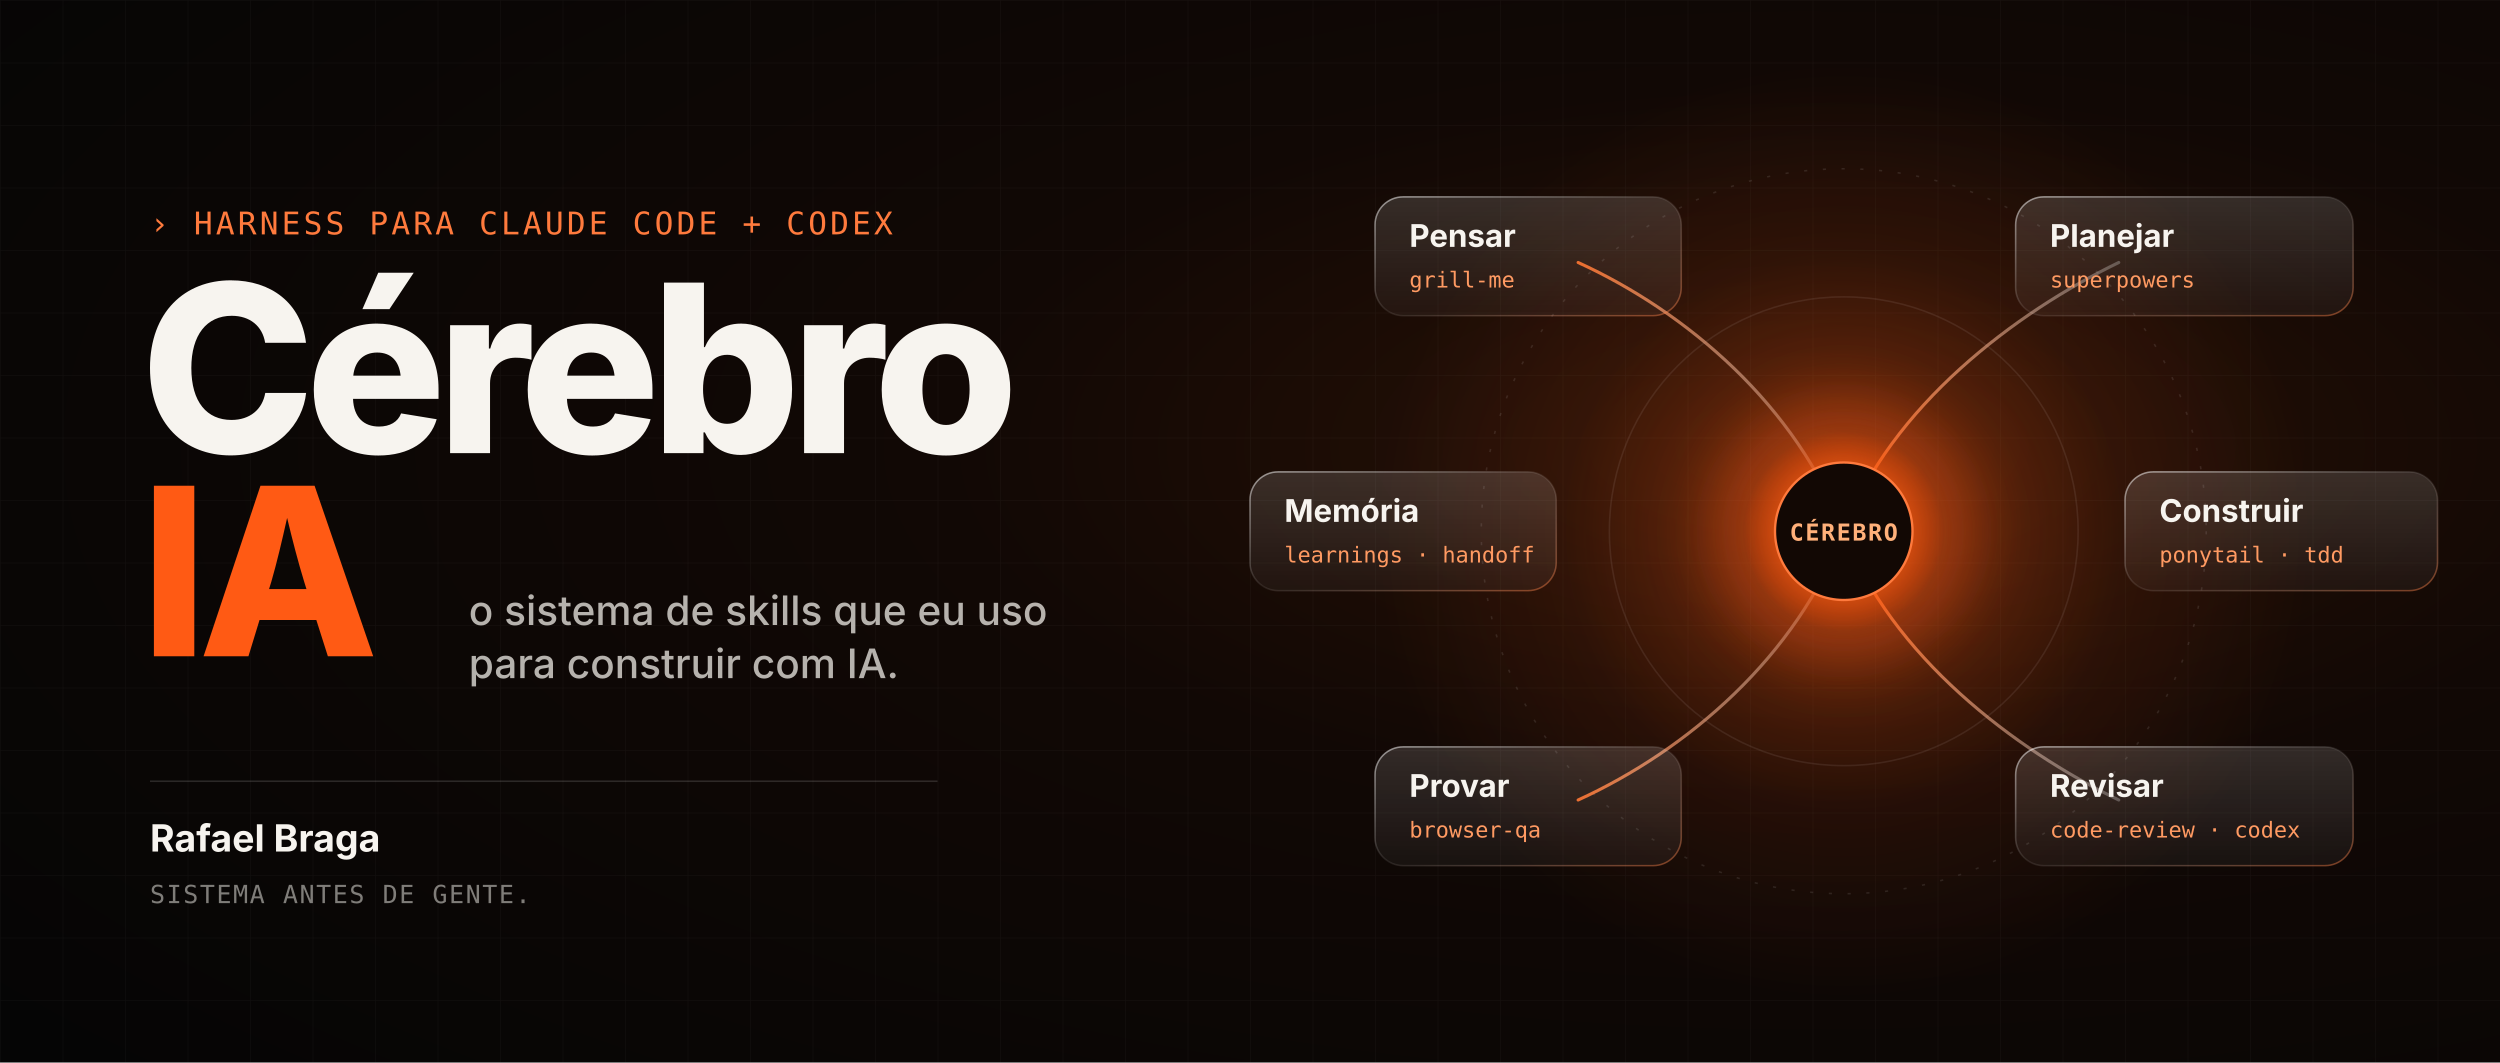
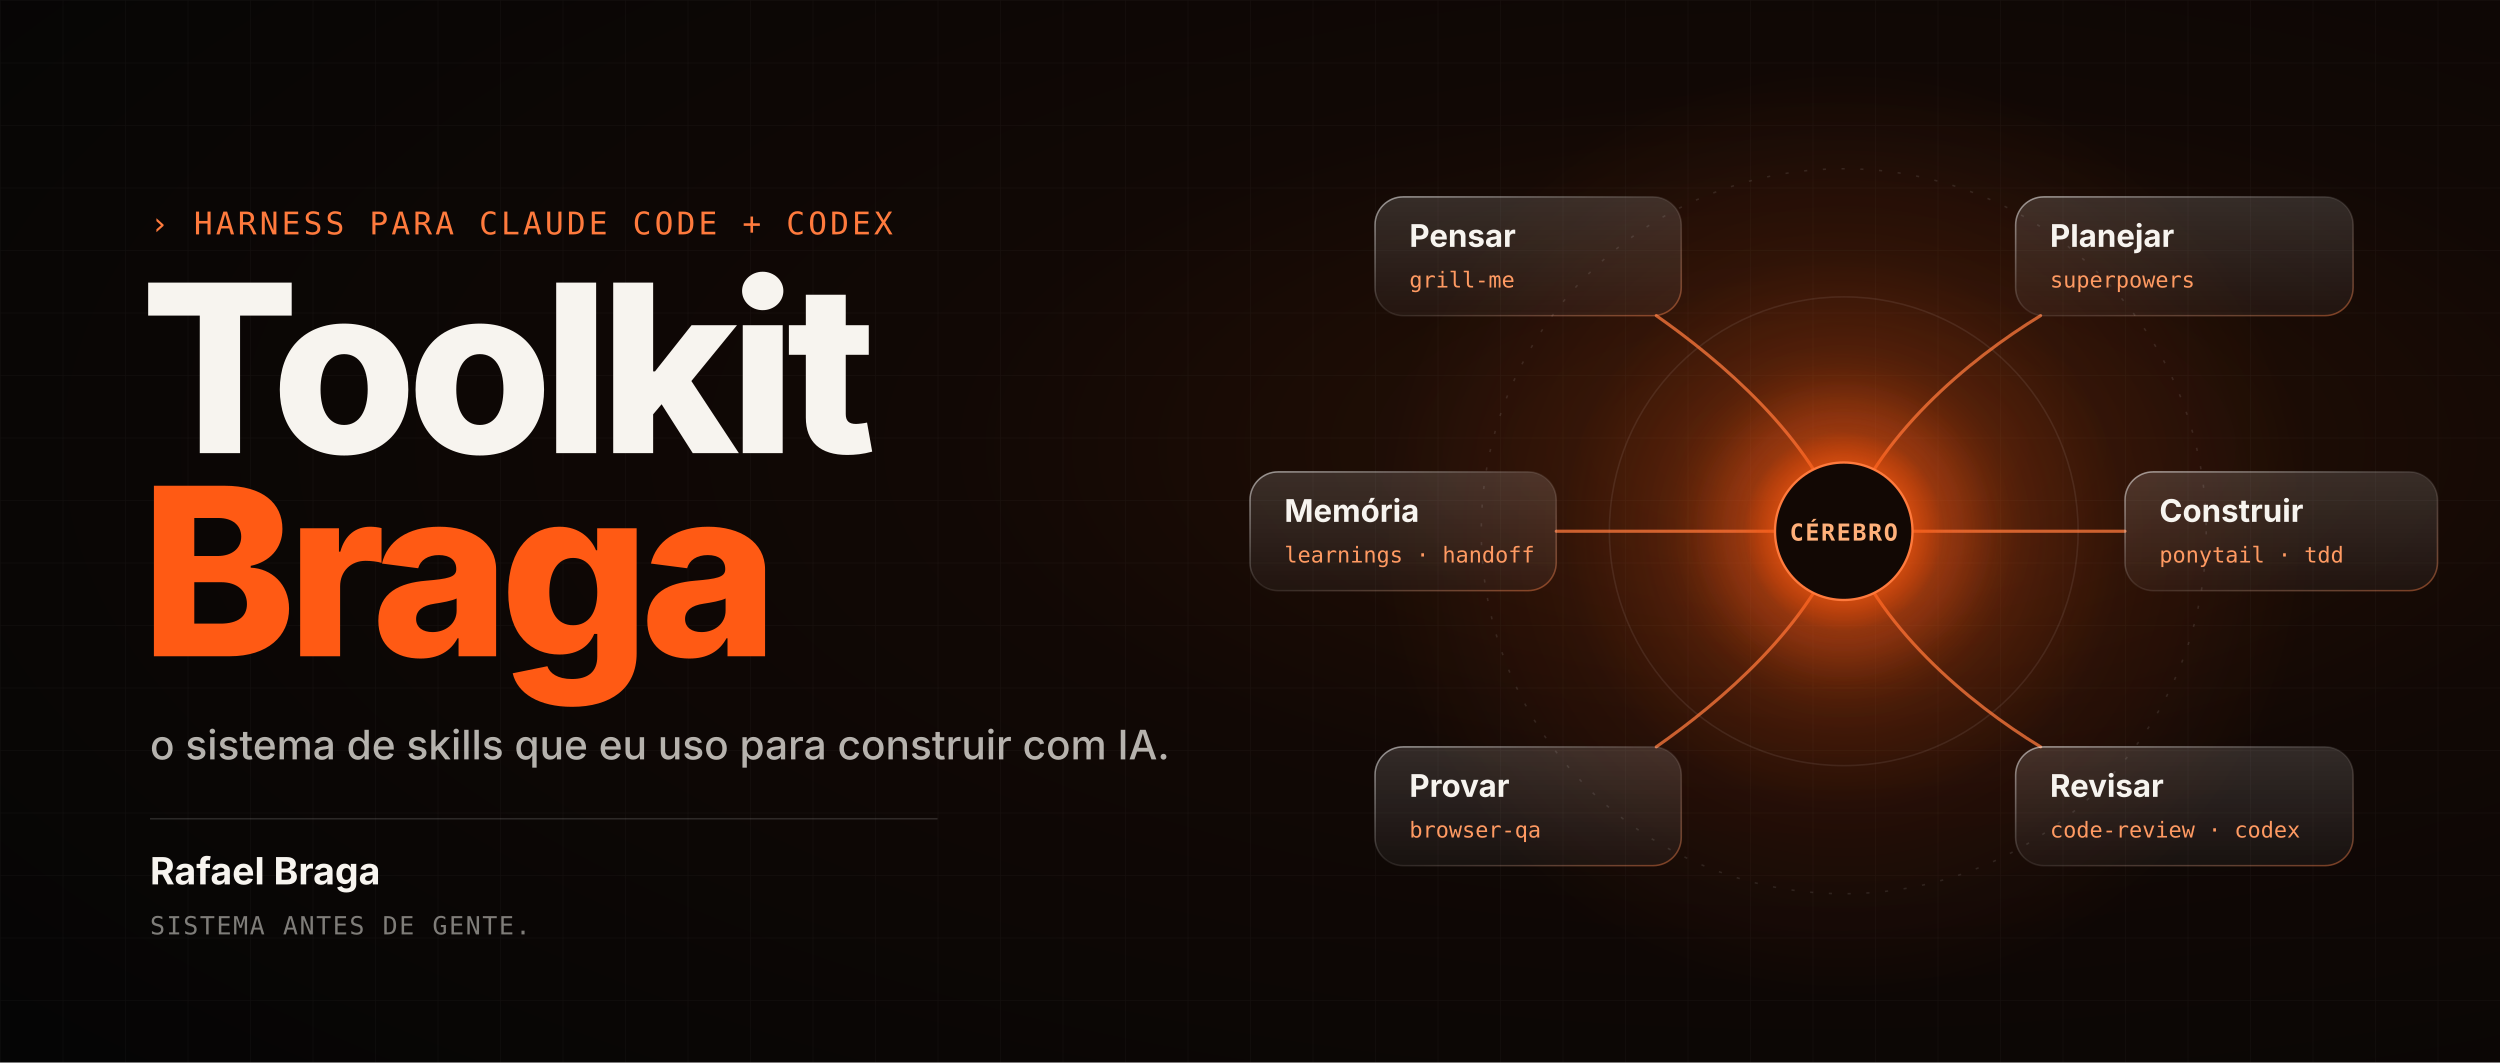
<svg xmlns="http://www.w3.org/2000/svg" width="1600" height="680" viewBox="0 0 1600 680" role="img" aria-labelledby="title description">
  <defs>
    <radialGradient id="bg" cx=".72" cy=".42" r=".9">
      <stop stop-color="#2a1206" />
      <stop offset=".38" stop-color="#110805" />
      <stop offset="1" stop-color="#050505" />
    </radialGradient>
    <radialGradient id="core" cx=".5" cy=".5" r=".5">
      <stop stop-color="#ffb07a" />
      <stop offset=".35" stop-color="#ff6a1f" />
      <stop offset="1" stop-color="#ff4d00" stop-opacity="0" />
    </radialGradient>
    <radialGradient id="halo" cx=".5" cy=".5" r=".5">
      <stop stop-color="#ff5a14" stop-opacity=".42" />
      <stop offset=".6" stop-color="#ff5a14" stop-opacity=".08" />
      <stop offset="1" stop-color="#ff5a14" stop-opacity="0" />
    </radialGradient>
    <linearGradient id="glass" x1="0" y1="0" x2="0" y2="1">
      <stop stop-color="#ffffff" stop-opacity=".14" />
      <stop offset="1" stop-color="#ffffff" stop-opacity=".04" />
    </linearGradient>
    <linearGradient id="edge" x1="0" y1="0" x2="1" y2="1">
      <stop stop-color="#ffffff" stop-opacity=".55" />
      <stop offset=".5" stop-color="#ffffff" stop-opacity=".08" />
      <stop offset="1" stop-color="#ff7a3d" stop-opacity=".45" />
    </linearGradient>
    <linearGradient id="wire" x1="0" y1="0" x2="1" y2="0">
      <stop stop-color="#ff6a1f" stop-opacity=".9" />
      <stop offset="1" stop-color="#ffffff" stop-opacity=".25" />
    </linearGradient>
    <pattern id="grid" width="40" height="40" patternUnits="userSpaceOnUse">
      <path d="M40 0H0V40" fill="none" stroke="#ffffff" stroke-opacity=".035" />
    </pattern>
    <filter id="blur" x="-50%" y="-50%" width="200%" height="200%">
      <feGaussianBlur stdDeviation="18" />
    </filter>
    <style>
      text { font-family: "Inter Tight", Inter, "Helvetica Neue", Helvetica, Arial, sans-serif; }
      .mono { font-family: "JetBrains Mono", "SF Mono", Menlo, Consolas, monospace; }
      .rise { animation: rise .9s cubic-bezier(.2,.8,.2,1) backwards; }
      .d1 { animation-delay: .1s } .d2 { animation-delay: .25s } .d3 { animation-delay: .4s } .d4 { animation-delay: .55s }
      .wire { stroke-dasharray: 260; animation: draw 1.1s cubic-bezier(.6,0,.2,1) backwards; }
      .node { animation: pop .7s cubic-bezier(.2,1.4,.4,1) backwards; transform-box: fill-box; transform-origin: center; }
      .w1, .n1 { animation-delay: .9s } .w2, .n2 { animation-delay: 1.05s } .w3, .n3 { animation-delay: 1.2s }
      .w4, .n4 { animation-delay: 1.35s } .w5, .n5 { animation-delay: 1.5s } .w6, .n6 { animation-delay: 1.65s }
      .orbit { transform-origin: 1180px 340px; animation: spin 4.8s cubic-bezier(.3,0,.2,1) backwards; }
      .pulse { transform-box: fill-box; transform-origin: center; animation: pulse 2.4s ease-out 2 backwards; }
      @keyframes rise { from { opacity: 0; transform: translateY(18px) } }
      @keyframes draw { from { stroke-dashoffset: 260 } }
      @keyframes pop { from { opacity: 0; transform: scale(.6) } }
      @keyframes spin { from { transform: rotate(-90deg); opacity: 0 } }
      @keyframes pulse { 0% { transform: scale(.85); opacity: .2 } 60% { opacity: 1 } }
      @media (prefers-reduced-motion: reduce) { * { animation: none !important; } }
    </style>
  </defs>
  <rect width="1600" height="680" fill="url(#bg)" />
  <rect width="1600" height="680" fill="url(#grid)" />
  <circle cx="1180" cy="340" r="300" fill="url(#halo)" />
  <g class="rise">
    <text x="96" y="150" class="mono" font-size="20" fill="#ff7a3d" letter-spacing="2">› HARNESS PARA CLAUDE CODE + CODEX</text>
  </g>
  <g class="rise d1">
-     <text x="90" y="290" font-size="150" font-weight="800" fill="#f7f4ef" letter-spacing="-6">Cérebro</text>
+     <text x="90" y="290" font-size="150" font-weight="800" fill="#f7f4ef" letter-spacing="-6">Toolkit</text>
  </g>
  <g class="rise d2">
-     <text x="90" y="420" font-size="150" font-weight="800" fill="#ff5a14" letter-spacing="-6">IA</text>
-     <text x="300" y="400" font-size="26" font-weight="500" fill="#f7f4ef" fill-opacity=".72">o sistema de skills que eu uso</text>
-     <text x="300" y="434" font-size="26" font-weight="500" fill="#f7f4ef" fill-opacity=".72">para construir com IA.</text>
+     <text x="90" y="420" font-size="150" font-weight="800" fill="#ff5a14" letter-spacing="-6">Braga</text>
+     <text x="96" y="486" font-size="26" font-weight="500" fill="#f7f4ef" fill-opacity=".72">o sistema de skills que eu uso para construir com IA.</text>
  </g>
  <g class="rise d3">
-     <line x1="96" y1="500" x2="600" y2="500" stroke="#ffffff" stroke-opacity=".14" />
-     <text x="96" y="545" font-size="24" font-weight="700" fill="#f7f4ef">Rafael Braga</text>
-     <text x="96" y="578" class="mono" font-size="16" fill="#f7f4ef" fill-opacity=".5" letter-spacing="1">SISTEMA ANTES DE GENTE.</text>
+     <line x1="96" y1="524" x2="600" y2="524" stroke="#ffffff" stroke-opacity=".14" />
+     <text x="96" y="566" font-size="24" font-weight="700" fill="#f7f4ef">Rafael Braga</text>
+     <text x="96" y="598" class="mono" font-size="16" fill="#f7f4ef" fill-opacity=".5" letter-spacing="1">SISTEMA ANTES DE GENTE.</text>
  </g>
  <g class="orbit" fill="none" stroke="#ffffff">
    <circle cx="1180" cy="340" r="232" stroke-opacity=".10" stroke-dasharray="2 10" />
    <circle cx="1180" cy="340" r="150" stroke-opacity=".08" />
  </g>
-   <g fill="none" stroke="url(#wire)" stroke-width="2" stroke-linecap="round">
-     <path class="wire w1" d="M1180 340 C1150 260 1080 200 1010 168" />
-     <path class="wire w2" d="M1180 340 C1210 260 1290 200 1356 168" />
-     <path class="wire w3" d="M1180 340 C1290 340 1350 340 1418 340" />
-     <path class="wire w4" d="M1180 340 C1210 420 1290 480 1356 512" />
-     <path class="wire w5" d="M1180 340 C1150 420 1080 480 1010 512" />
-     <path class="wire w6" d="M1180 340 C1070 340 1010 340 944 340" />
+   <g fill="none" stroke="#ff7a3d" stroke-opacity=".75" stroke-width="2" stroke-linecap="round">
+     <path class="wire w1" d="M1180 340 C1160 280 1100 230 1060 202" />
+     <path class="wire w2" d="M1180 340 C1200 280 1260 230 1306 202" />
+     <path class="wire w3" d="M1180 340 C1260 340 1320 340 1360 340" />
+     <path class="wire w4" d="M1180 340 C1200 400 1260 450 1306 478" />
+     <path class="wire w5" d="M1180 340 C1160 400 1100 450 1060 478" />
+     <path class="wire w6" d="M1180 340 C1100 340 1040 340 996 340" />
  </g>
  <g>
    <circle cx="1180" cy="340" r="86" fill="#ff5a14" opacity=".35" filter="url(#blur)" />
    <circle class="pulse" cx="1180" cy="340" r="64" fill="url(#core)" />
    <circle cx="1180" cy="340" r="44" fill="#120804" stroke="#ff7a3d" stroke-width="1.5" />
    <text x="1180" y="346" text-anchor="middle" class="mono" font-size="15" font-weight="700" fill="#ffb07a" letter-spacing="1">CÉREBRO</text>
  </g>
  <g class="node n1">
    <rect x="880" y="126" width="196" height="76" rx="18" fill="url(#glass)" stroke="url(#edge)" />
    <text x="902" y="158" font-size="20" font-weight="700" fill="#f7f4ef">Pensar</text>
    <text x="902" y="184" class="mono" font-size="14" fill="#ff9a62">grill-me</text>
  </g>
  <g class="node n2">
    <rect x="1290" y="126" width="216" height="76" rx="18" fill="url(#glass)" stroke="url(#edge)" />
    <text x="1312" y="158" font-size="20" font-weight="700" fill="#f7f4ef">Planejar</text>
    <text x="1312" y="184" class="mono" font-size="14" fill="#ff9a62">superpowers</text>
  </g>
  <g class="node n3">
    <rect x="1360" y="302" width="200" height="76" rx="18" fill="url(#glass)" stroke="url(#edge)" />
    <text x="1382" y="334" font-size="20" font-weight="700" fill="#f7f4ef">Construir</text>
    <text x="1382" y="360" class="mono" font-size="14" fill="#ff9a62">ponytail · tdd</text>
  </g>
  <g class="node n4">
    <rect x="1290" y="478" width="216" height="76" rx="18" fill="url(#glass)" stroke="url(#edge)" />
    <text x="1312" y="510" font-size="20" font-weight="700" fill="#f7f4ef">Revisar</text>
    <text x="1312" y="536" class="mono" font-size="14" fill="#ff9a62">code-review · codex</text>
  </g>
  <g class="node n5">
    <rect x="880" y="478" width="196" height="76" rx="18" fill="url(#glass)" stroke="url(#edge)" />
    <text x="902" y="510" font-size="20" font-weight="700" fill="#f7f4ef">Provar</text>
    <text x="902" y="536" class="mono" font-size="14" fill="#ff9a62">browser-qa</text>
  </g>
  <g class="node n6">
    <rect x="800" y="302" width="196" height="76" rx="18" fill="url(#glass)" stroke="url(#edge)" />
    <text x="822" y="334" font-size="20" font-weight="700" fill="#f7f4ef">Memória</text>
    <text x="822" y="360" class="mono" font-size="14" fill="#ff9a62">learnings · handoff</text>
  </g>
</svg>
